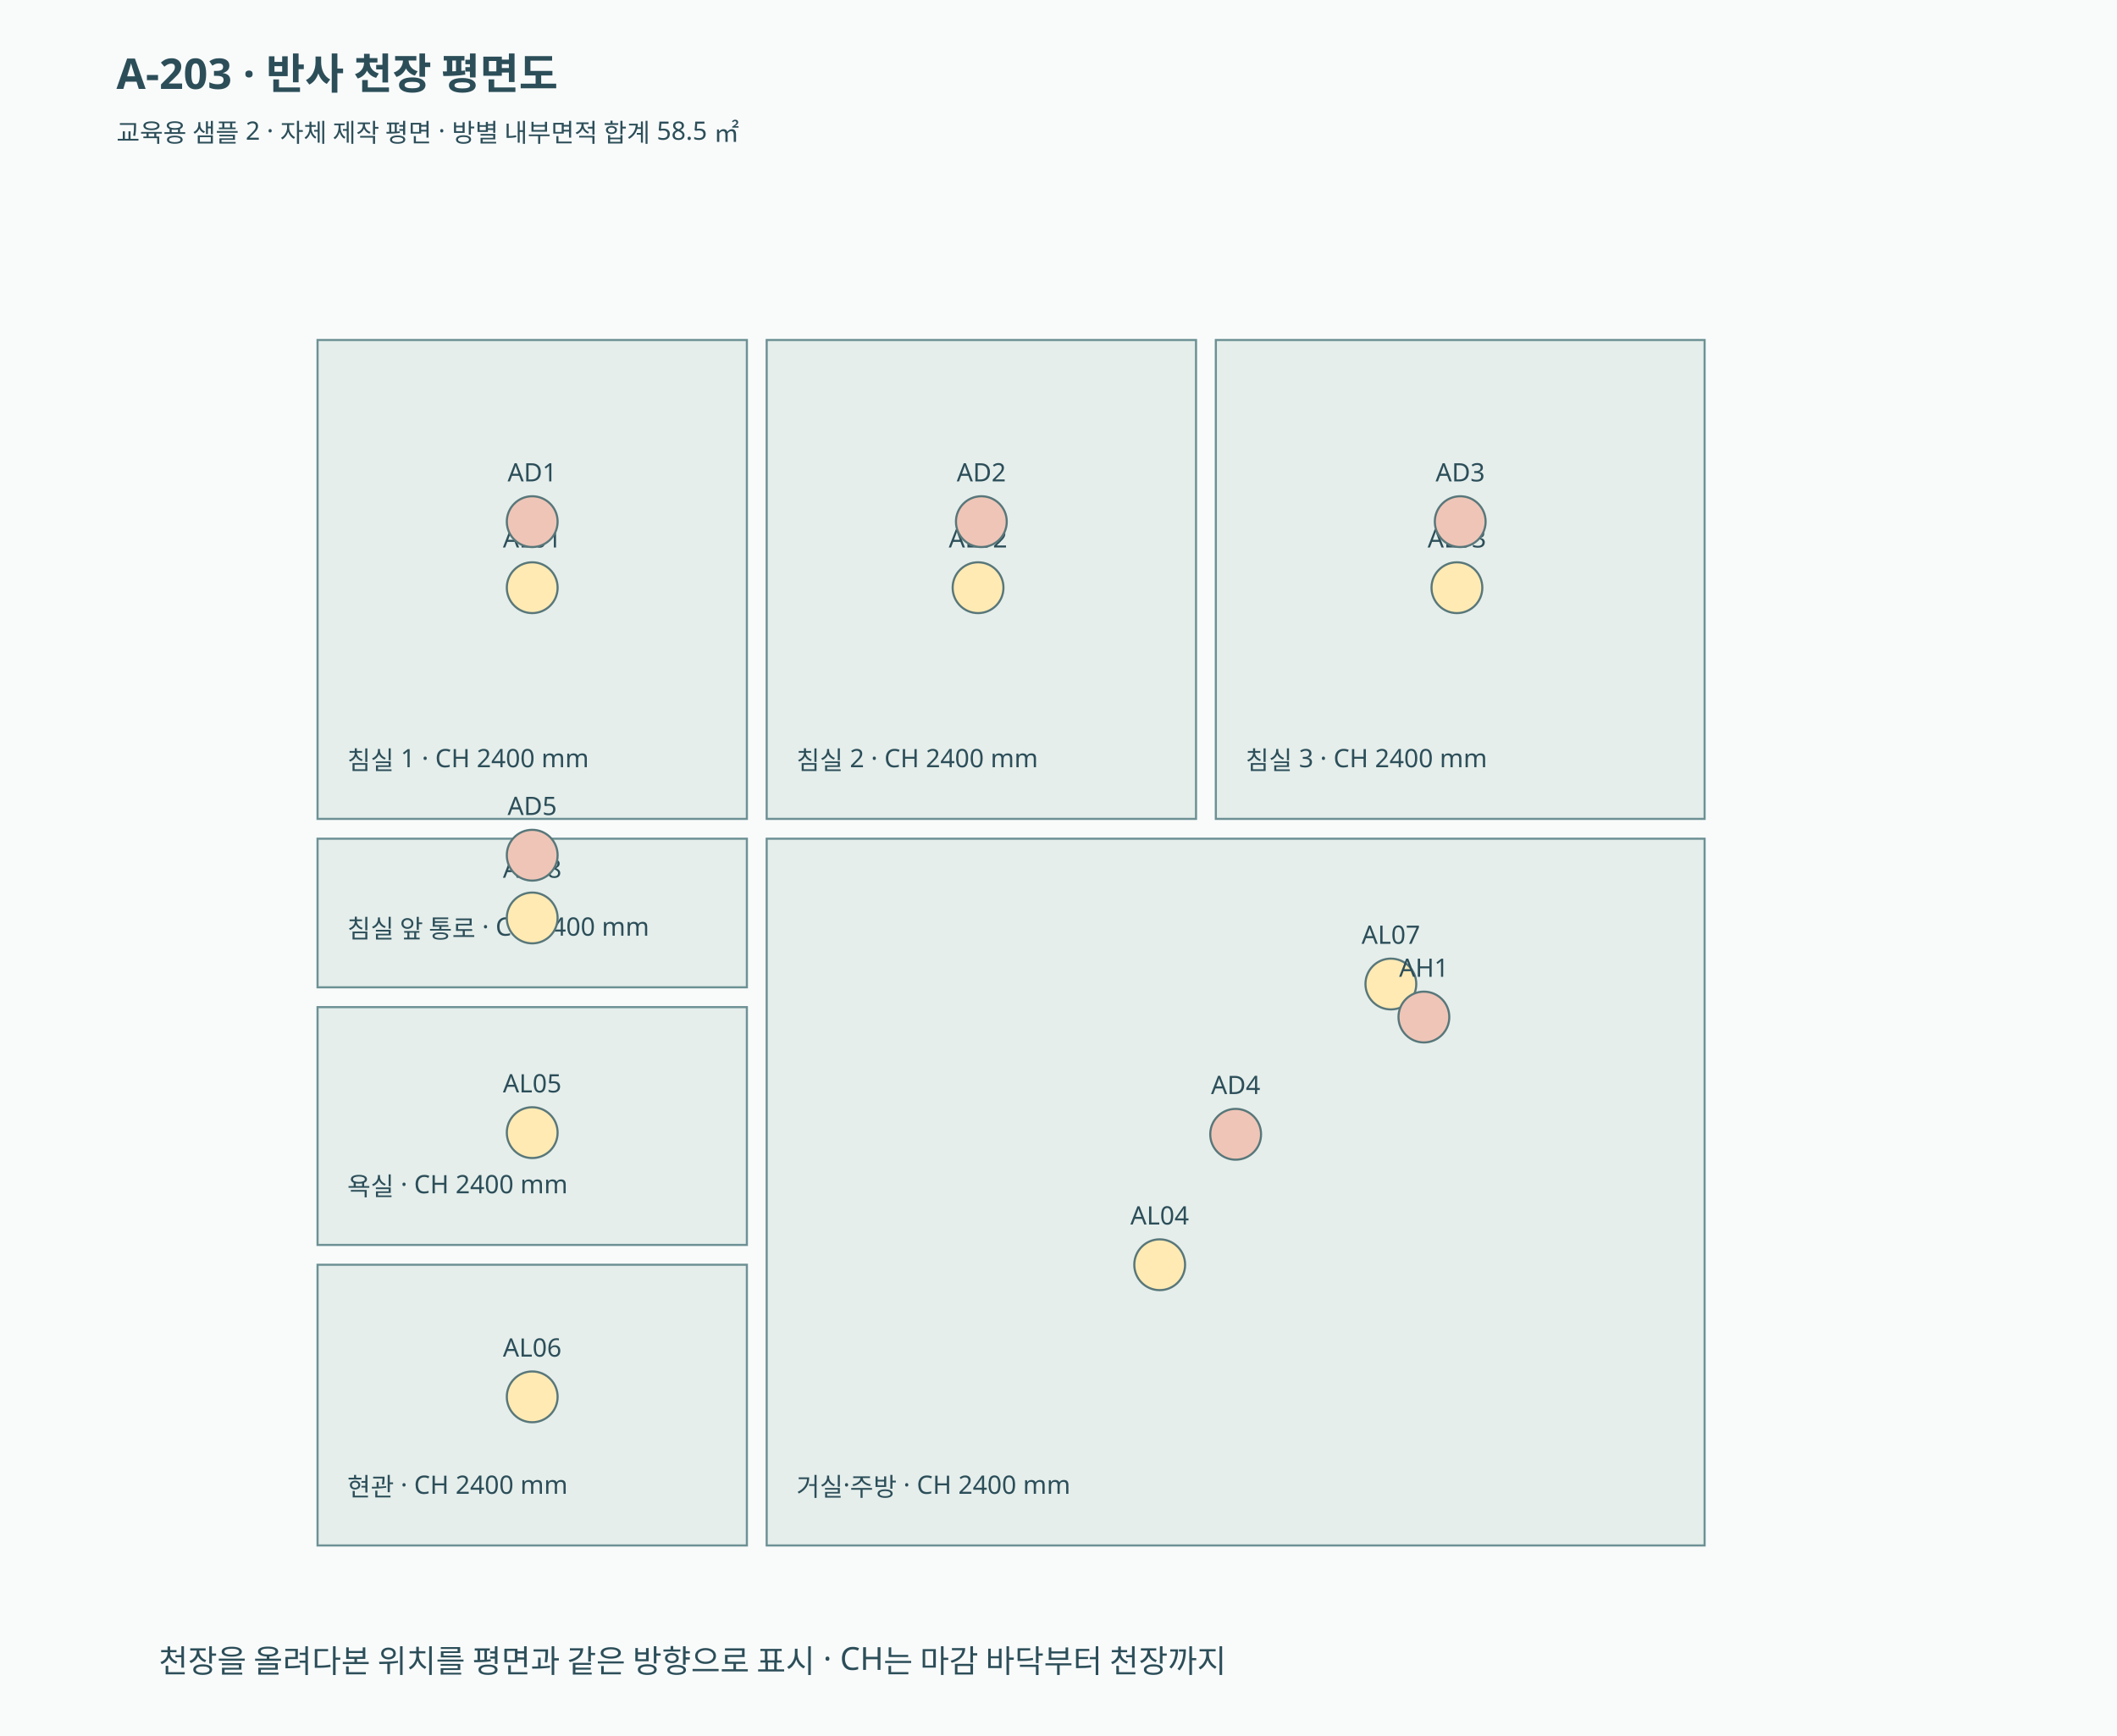
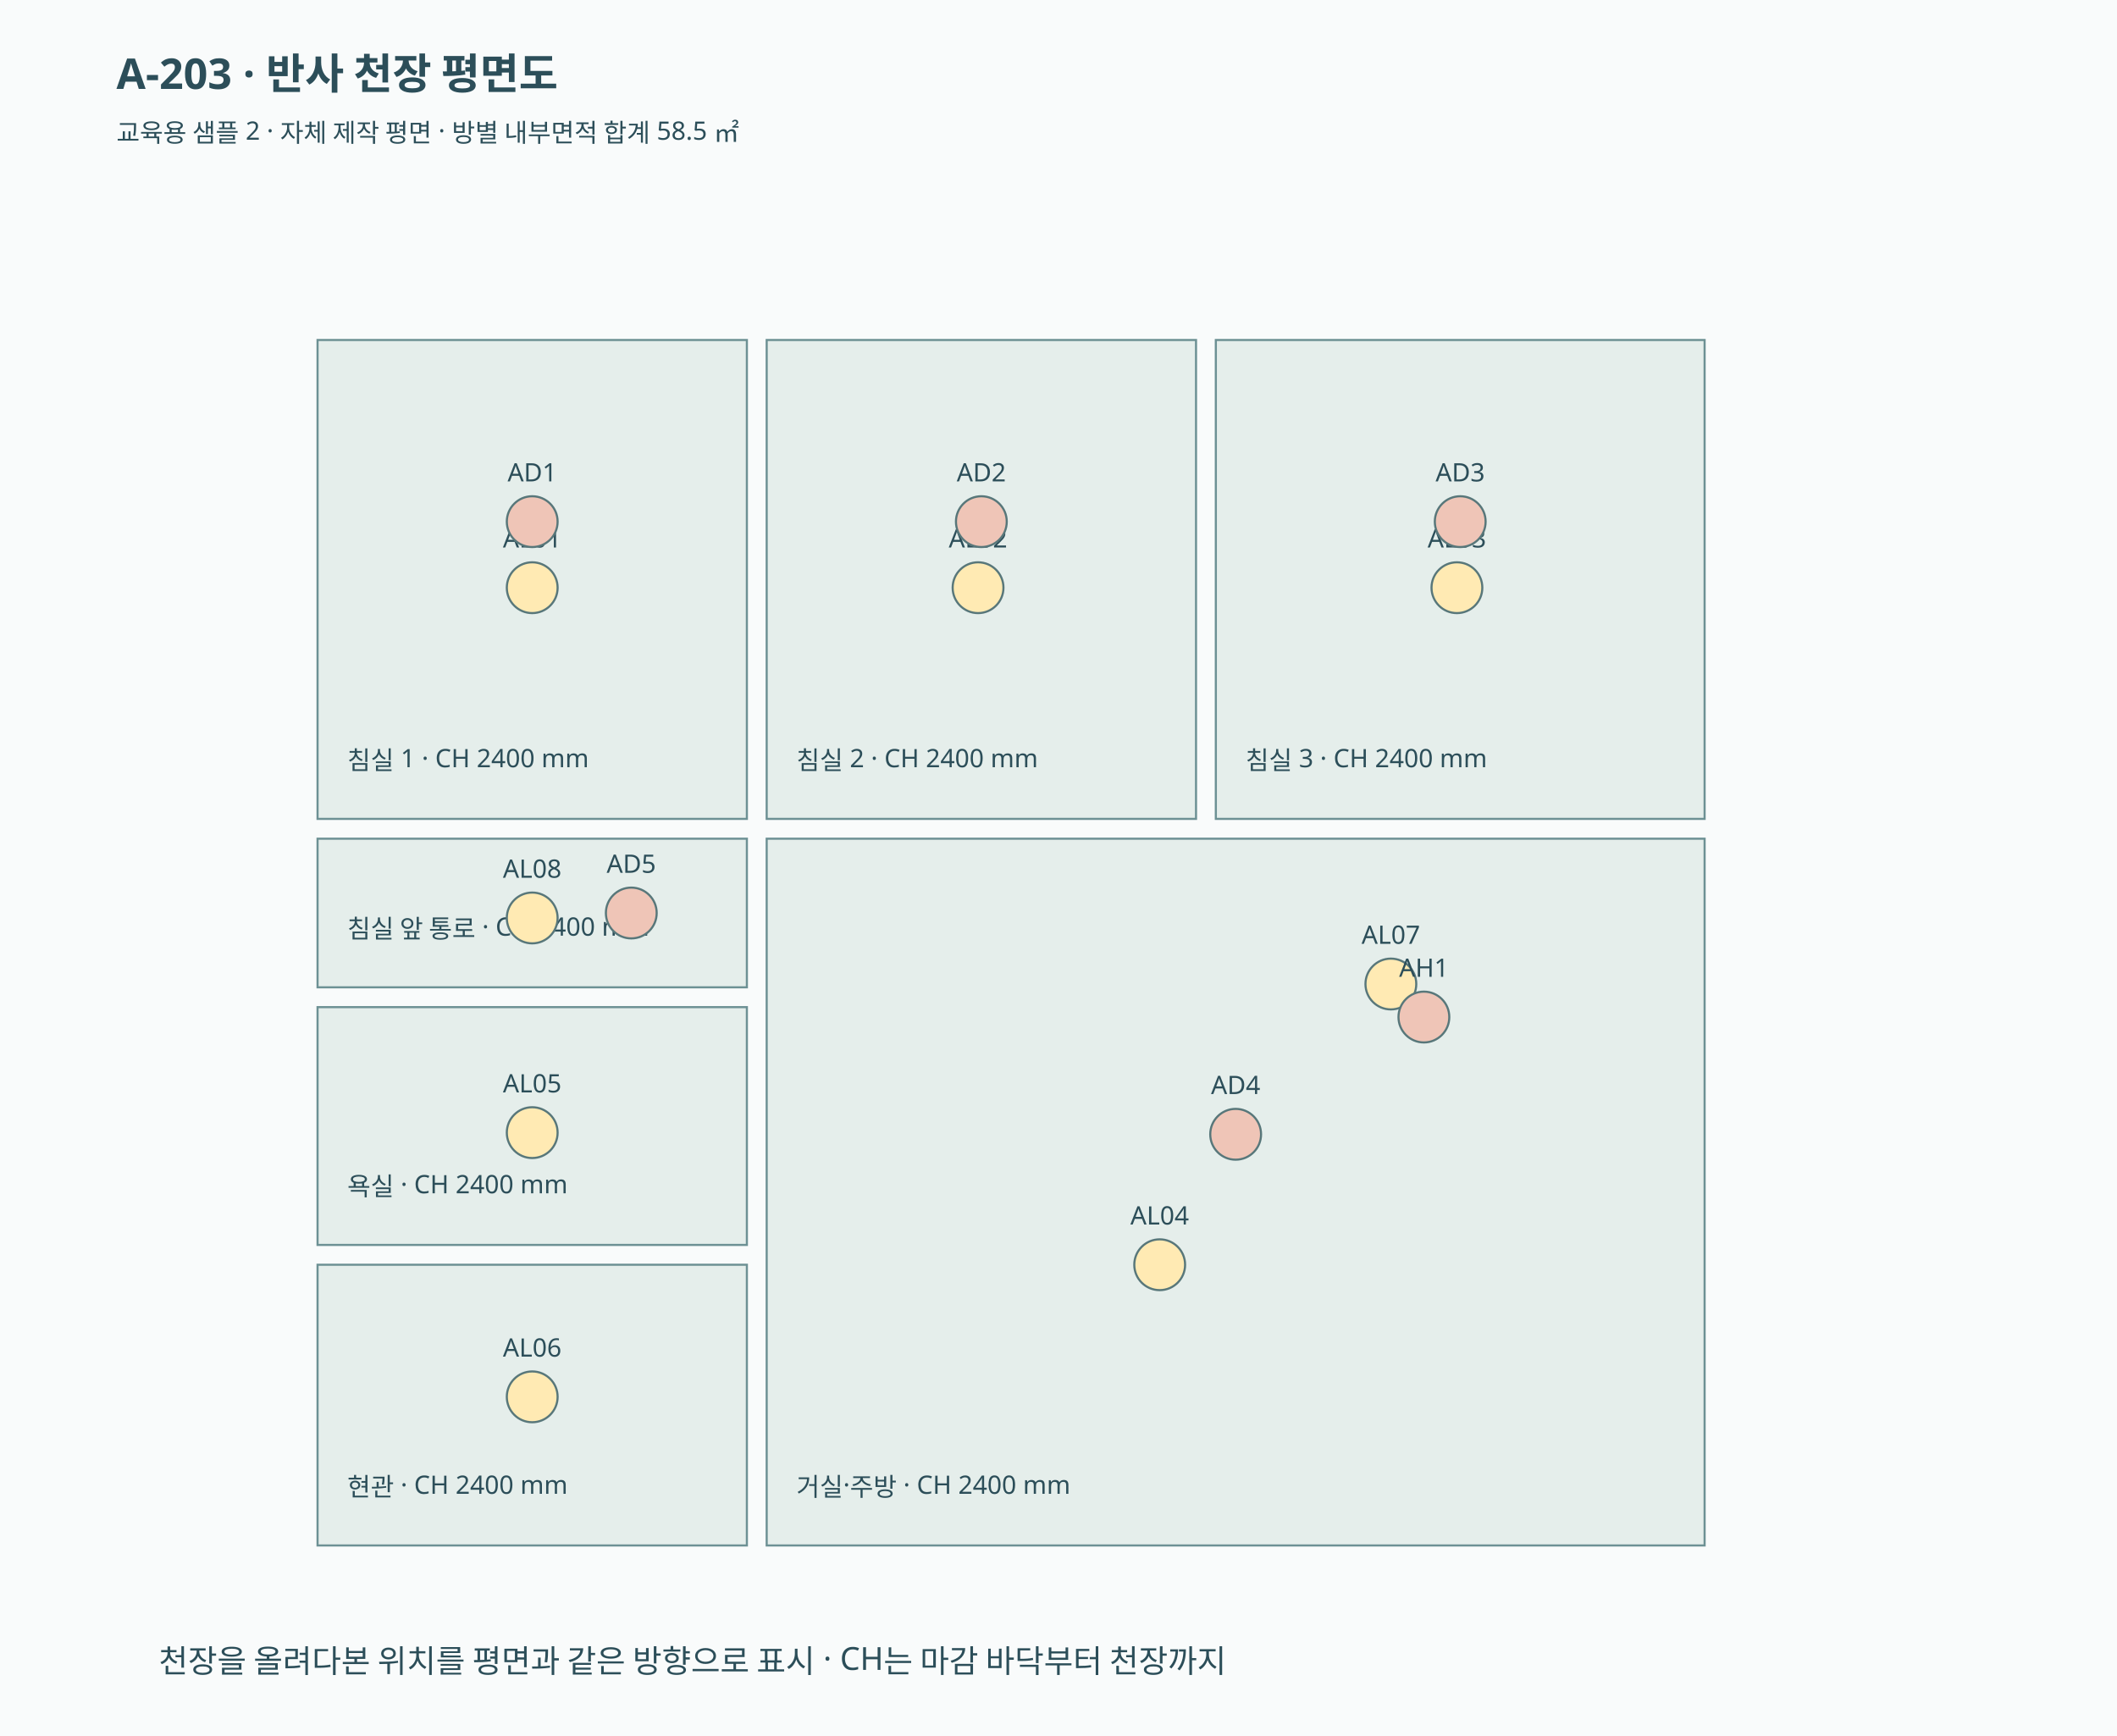
<svg xmlns="http://www.w3.org/2000/svg" viewBox="0 0 1000 820" role="group" aria-label="A-203 반사 천장 평면도">
  <defs>
    <marker id="exit-arrow" markerWidth="6" markerHeight="6" refX="5" refY="3" orient="auto">
      <path d="M0 0L6 3L0 6Z" fill="#248976" />
    </marker>
  </defs>
  <rect width="1000" height="820" fill="#f9fbfb" />
  <g font-family="Pretendard Variable, Pretendard, sans-serif" fill="#2c4e59">
    <text x="55" y="42" font-size="20" font-weight="700">A-203 · 반사 천장 평면도</text>
    <text x="55" y="67" font-size="12">교육용 샘플 2 · 자체 제작 평면 · 방별 내부면적 합계 58.5 ㎡</text>
    <g data-object="ceiling-bed1" tabindex="0" role="button" aria-label="침실 1 천장 도면에서 선택">
      <rect x="150" y="160.6" width="202.8" height="226.2" fill="#e5eeeb" stroke="#6d9194" />
      <text x="164.04" y="363.4" font-size="12">침실 1 · CH 2400 mm</text>
    </g>
    <g data-object="ceiling-bed2" tabindex="0" role="button" aria-label="침실 2 천장 도면에서 선택">
      <rect x="362.16" y="160.6" width="202.8" height="226.2" fill="#e5eeeb" stroke="#6d9194" />
      <text x="376.2" y="363.4" font-size="12">침실 2 · CH 2400 mm</text>
    </g>
    <g data-object="ceiling-bed3" tabindex="0" role="button" aria-label="침실 3 천장 도면에서 선택">
      <rect x="574.32" y="160.6" width="230.88" height="226.2" fill="#e5eeeb" stroke="#6d9194" />
      <text x="588.36" y="363.4" font-size="12">침실 3 · CH 2400 mm</text>
    </g>
    <g data-object="ceiling-living" tabindex="0" role="button" aria-label="거실·주방 천장 도면에서 선택">
      <rect x="362.16" y="396.16" width="443.04" height="333.84" fill="#e5eeeb" stroke="#6d9194" />
      <text x="376.2" y="706.6" font-size="12">거실·주방 · CH 2400 mm</text>
    </g>
    <g data-object="ceiling-bath" tabindex="0" role="button" aria-label="욕실 천장 도면에서 선택">
      <rect x="150" y="475.72" width="202.8" height="112.32" fill="#e5eeeb" stroke="#6d9194" />
      <text x="164.04" y="564.64" font-size="12">욕실 · CH 2400 mm</text>
    </g>
    <g data-object="ceiling-hall" tabindex="0" role="button" aria-label="침실 앞 통로 천장 도면에서 선택">
      <rect x="150" y="396.16" width="202.8" height="70.2" fill="#e5eeeb" stroke="#6d9194" />
      <text x="164.04" y="442.96" font-size="12">침실 앞 통로 · CH 2400 mm</text>
    </g>
    <g data-object="ceiling-entry" tabindex="0" role="button" aria-label="현관 천장 도면에서 선택">
      <rect x="150" y="597.4" width="202.8" height="132.6" fill="#e5eeeb" stroke="#6d9194" />
      <text x="164.04" y="706.6" font-size="12">현관 · CH 2400 mm</text>
    </g>
    <g data-object="AL01" tabindex="0" role="button" aria-label="침실 1 조명 도면에서 선택">
      <circle cx="251.4" cy="277.6" r="12" fill="#ffeab3" stroke="#58777a" />
      <text x="251.4" y="258.6" text-anchor="middle" font-size="12">AL01</text>
    </g>
    <g data-object="AL02" tabindex="0" role="button" aria-label="침실 2 조명 도면에서 선택">
      <circle cx="462" cy="277.6" r="12" fill="#ffeab3" stroke="#58777a" />
      <text x="462" y="258.6" text-anchor="middle" font-size="12">AL02</text>
    </g>
    <g data-object="AL03" tabindex="0" role="button" aria-label="침실 3 조명 도면에서 선택">
      <circle cx="688.2" cy="277.6" r="12" fill="#ffeab3" stroke="#58777a" />
      <text x="688.2" y="258.6" text-anchor="middle" font-size="12">AL03</text>
    </g>
    <g data-object="AL04" tabindex="0" role="button" aria-label="거실·주방 조명 도면에서 선택">
      <circle cx="547.8" cy="597.4" r="12" fill="#ffeab3" stroke="#58777a" />
      <text x="547.8" y="578.4" text-anchor="middle" font-size="12">AL04</text>
    </g>
    <g data-object="AL05" tabindex="0" role="button" aria-label="욕실 조명 도면에서 선택">
      <circle cx="251.4" cy="535" r="12" fill="#ffeab3" stroke="#58777a" />
      <text x="251.4" y="516" text-anchor="middle" font-size="12">AL05</text>
    </g>
    <g data-object="AL06" tabindex="0" role="button" aria-label="현관 조명 도면에서 선택">
      <circle cx="251.4" cy="659.8" r="12" fill="#ffeab3" stroke="#58777a" />
      <text x="251.4" y="640.8" text-anchor="middle" font-size="12">AL06</text>
    </g>
    <g data-object="AL07" tabindex="0" role="button" aria-label="주방 조명 도면에서 선택">
      <circle cx="657" cy="464.8" r="12" fill="#ffeab3" stroke="#58777a" />
      <text x="657" y="445.8" text-anchor="middle" font-size="12">AL07</text>
    </g>
    <g data-object="AL08" tabindex="0" role="button" aria-label="침실 앞 통로 조명 도면에서 선택">
      <circle cx="251.4" cy="433.6" r="12" fill="#ffeab3" stroke="#58777a" />
      <text x="251.4" y="414.6" text-anchor="middle" font-size="12">AL08</text>
    </g>
    <g data-object="AD1" tabindex="0" role="button" aria-label="침실 1 연기감지기 도면에서 선택">
      <circle cx="251.4" cy="246.4" r="12" fill="#efc5b7" stroke="#58777a" />
      <text x="251.4" y="227.4" text-anchor="middle" font-size="12">AD1</text>
    </g>
    <g data-object="AD2" tabindex="0" role="button" aria-label="침실 2 연기감지기 도면에서 선택">
      <circle cx="463.56" cy="246.4" r="12" fill="#efc5b7" stroke="#58777a" />
      <text x="463.56" y="227.4" text-anchor="middle" font-size="12">AD2</text>
    </g>
    <g data-object="AD3" tabindex="0" role="button" aria-label="침실 3 연기감지기 도면에서 선택">
      <circle cx="689.76" cy="246.4" r="12" fill="#efc5b7" stroke="#58777a" />
      <text x="689.76" y="227.4" text-anchor="middle" font-size="12">AD3</text>
    </g>
    <g data-object="AD4" tabindex="0" role="button" aria-label="거실·주방 연기감지기 도면에서 선택">
      <circle cx="583.68" cy="535.78" r="12" fill="#efc5b7" stroke="#58777a" />
      <text x="583.68" y="516.78" text-anchor="middle" font-size="12">AD4</text>
    </g>
    <g data-object="AD5" tabindex="0" role="button" aria-label="침실 앞 통로 연기감지기 도면에서 선택">
-       <circle cx="251.4" cy="403.96" r="12" fill="#efc5b7" stroke="#58777a" />
-       <text x="251.4" y="384.96" text-anchor="middle" font-size="12">AD5</text>
+       <circle cx="298.2" cy="431.26" r="12" fill="#efc5b7" stroke="#58777a" />
+       <text x="298.2" y="412.26" text-anchor="middle" font-size="12">AD5</text>
    </g>
    <g data-object="AH1" tabindex="0" role="button" aria-label="주방 열감지기 도면에서 선택">
      <circle cx="672.6" cy="480.4" r="12" fill="#efc5b7" stroke="#58777a" />
      <text x="672.6" y="461.4" text-anchor="middle" font-size="12">AH1</text>
    </g>
    <text x="75" y="790" font-size="15">천장을 올려다본 위치를 평면과 같은 방향으로 표시 · CH는 마감 바닥부터 천장까지</text>
  </g>
</svg>
